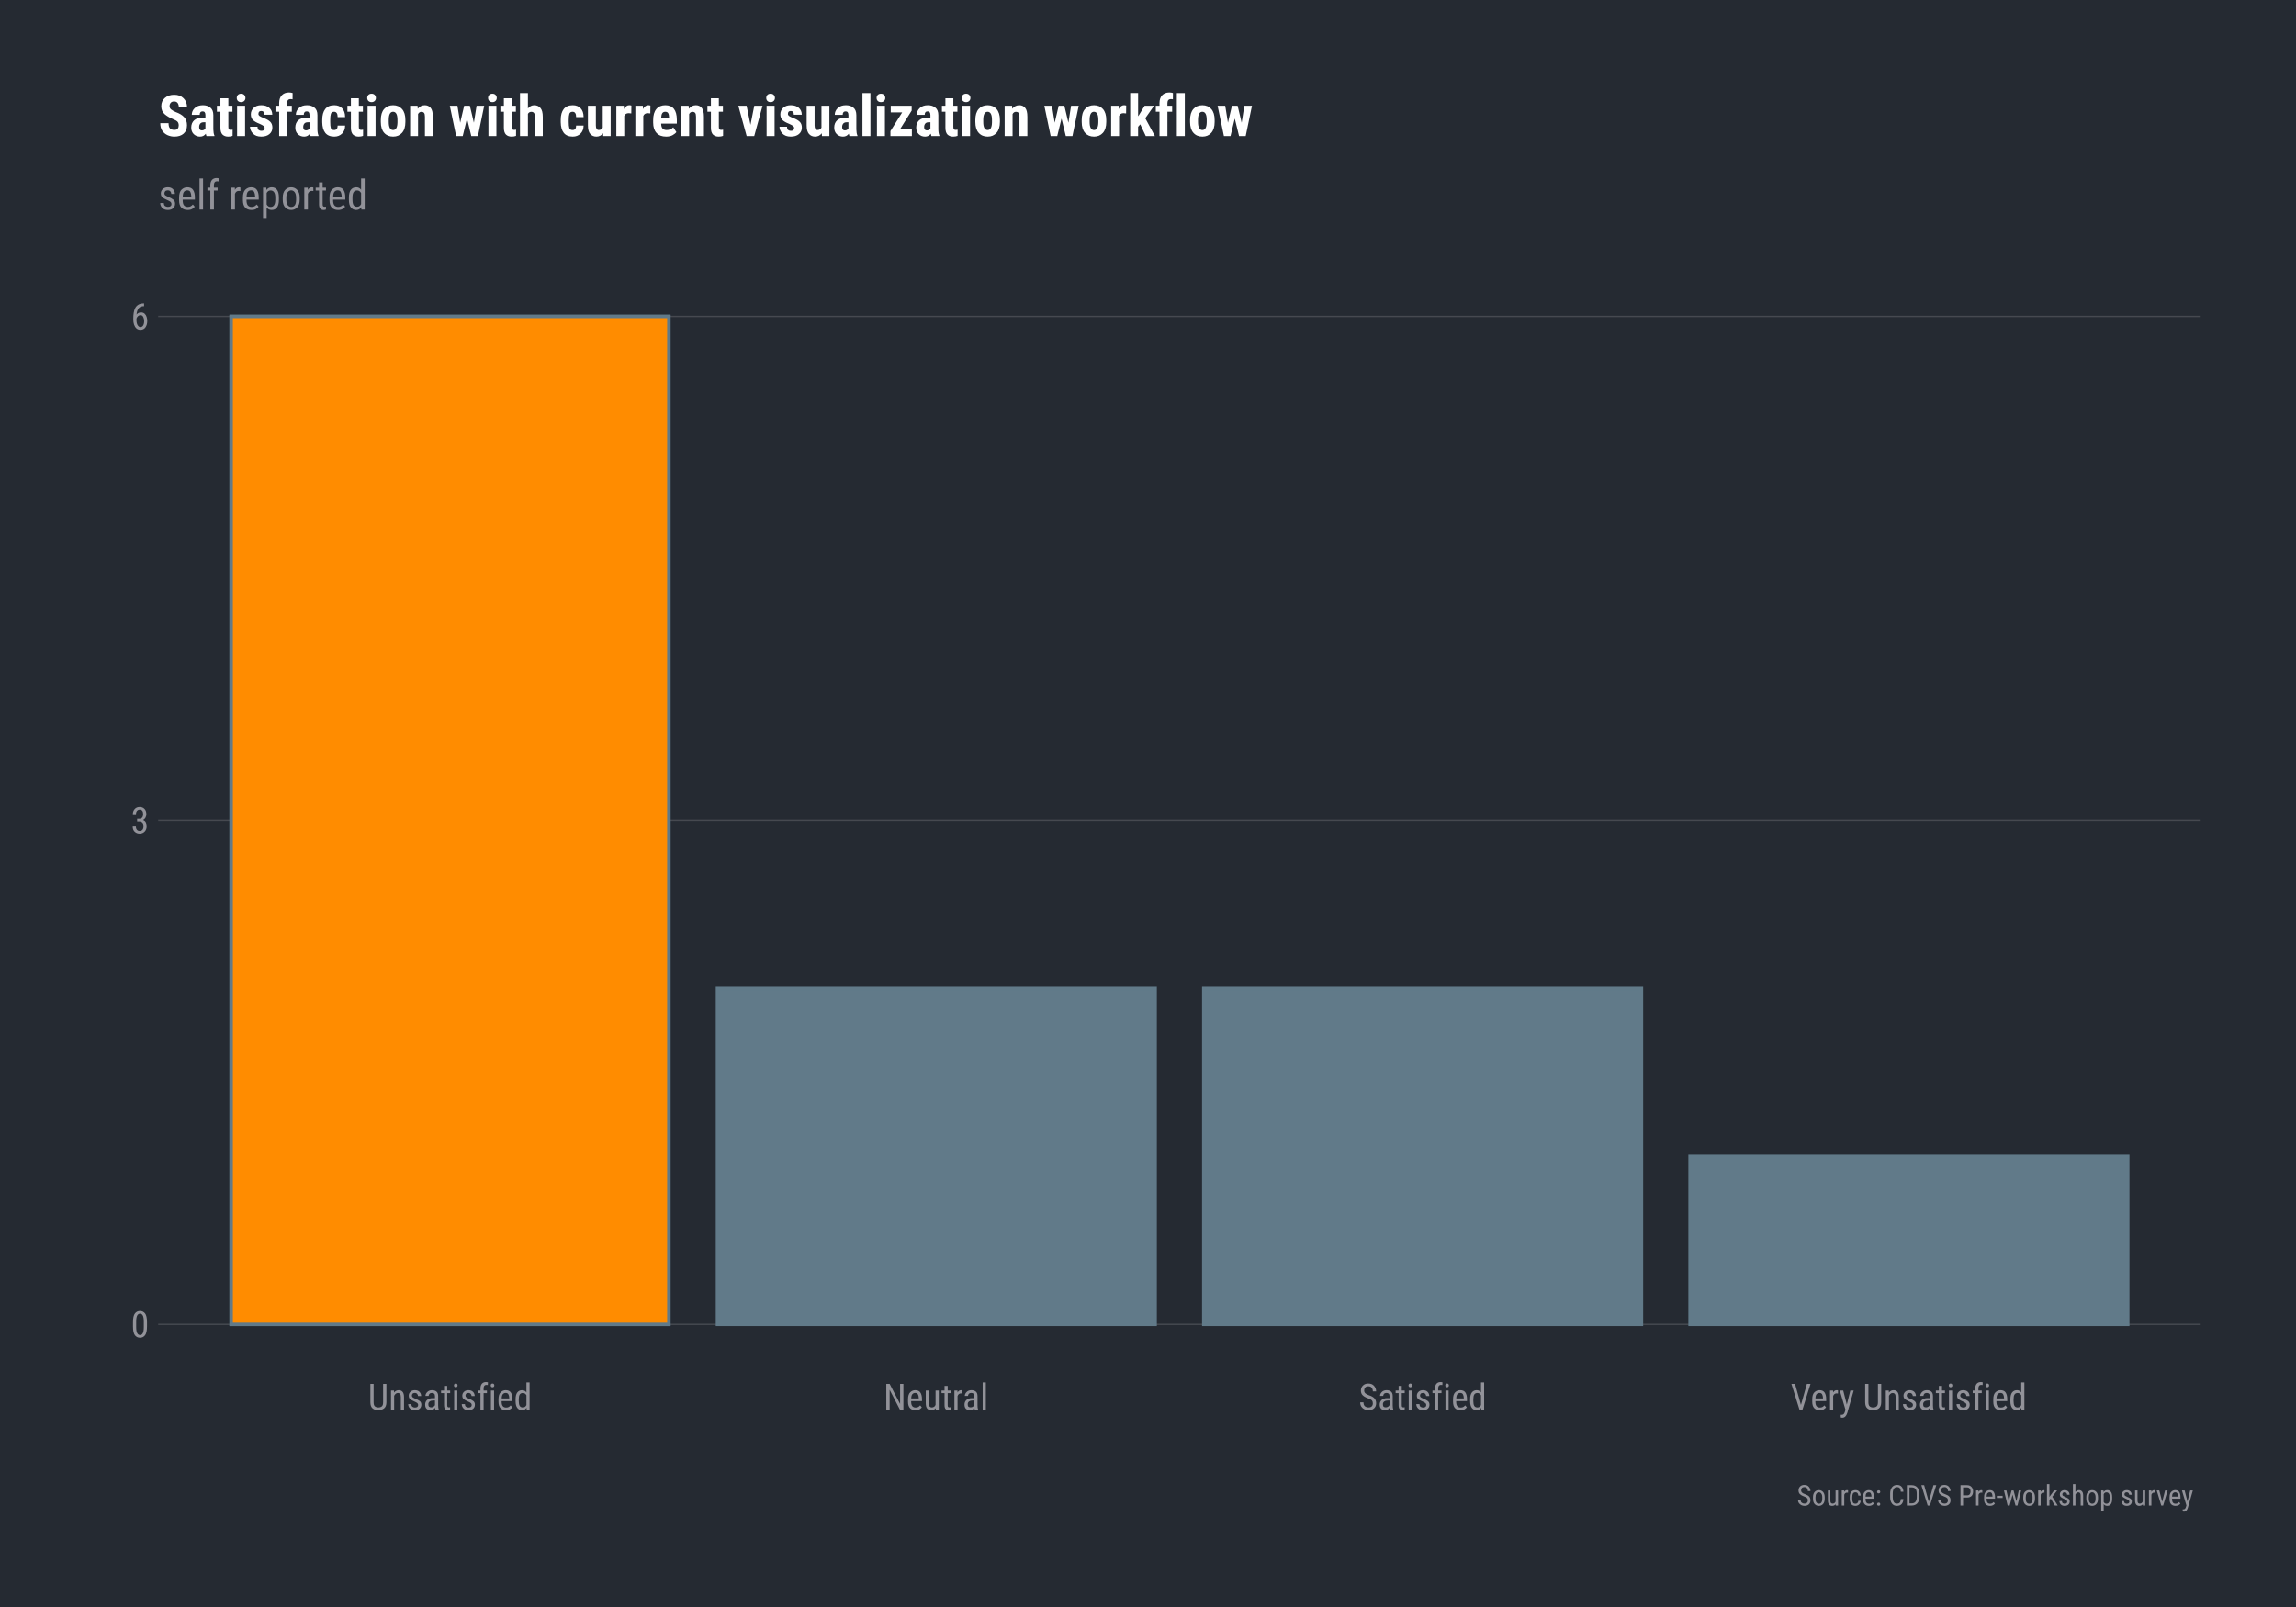
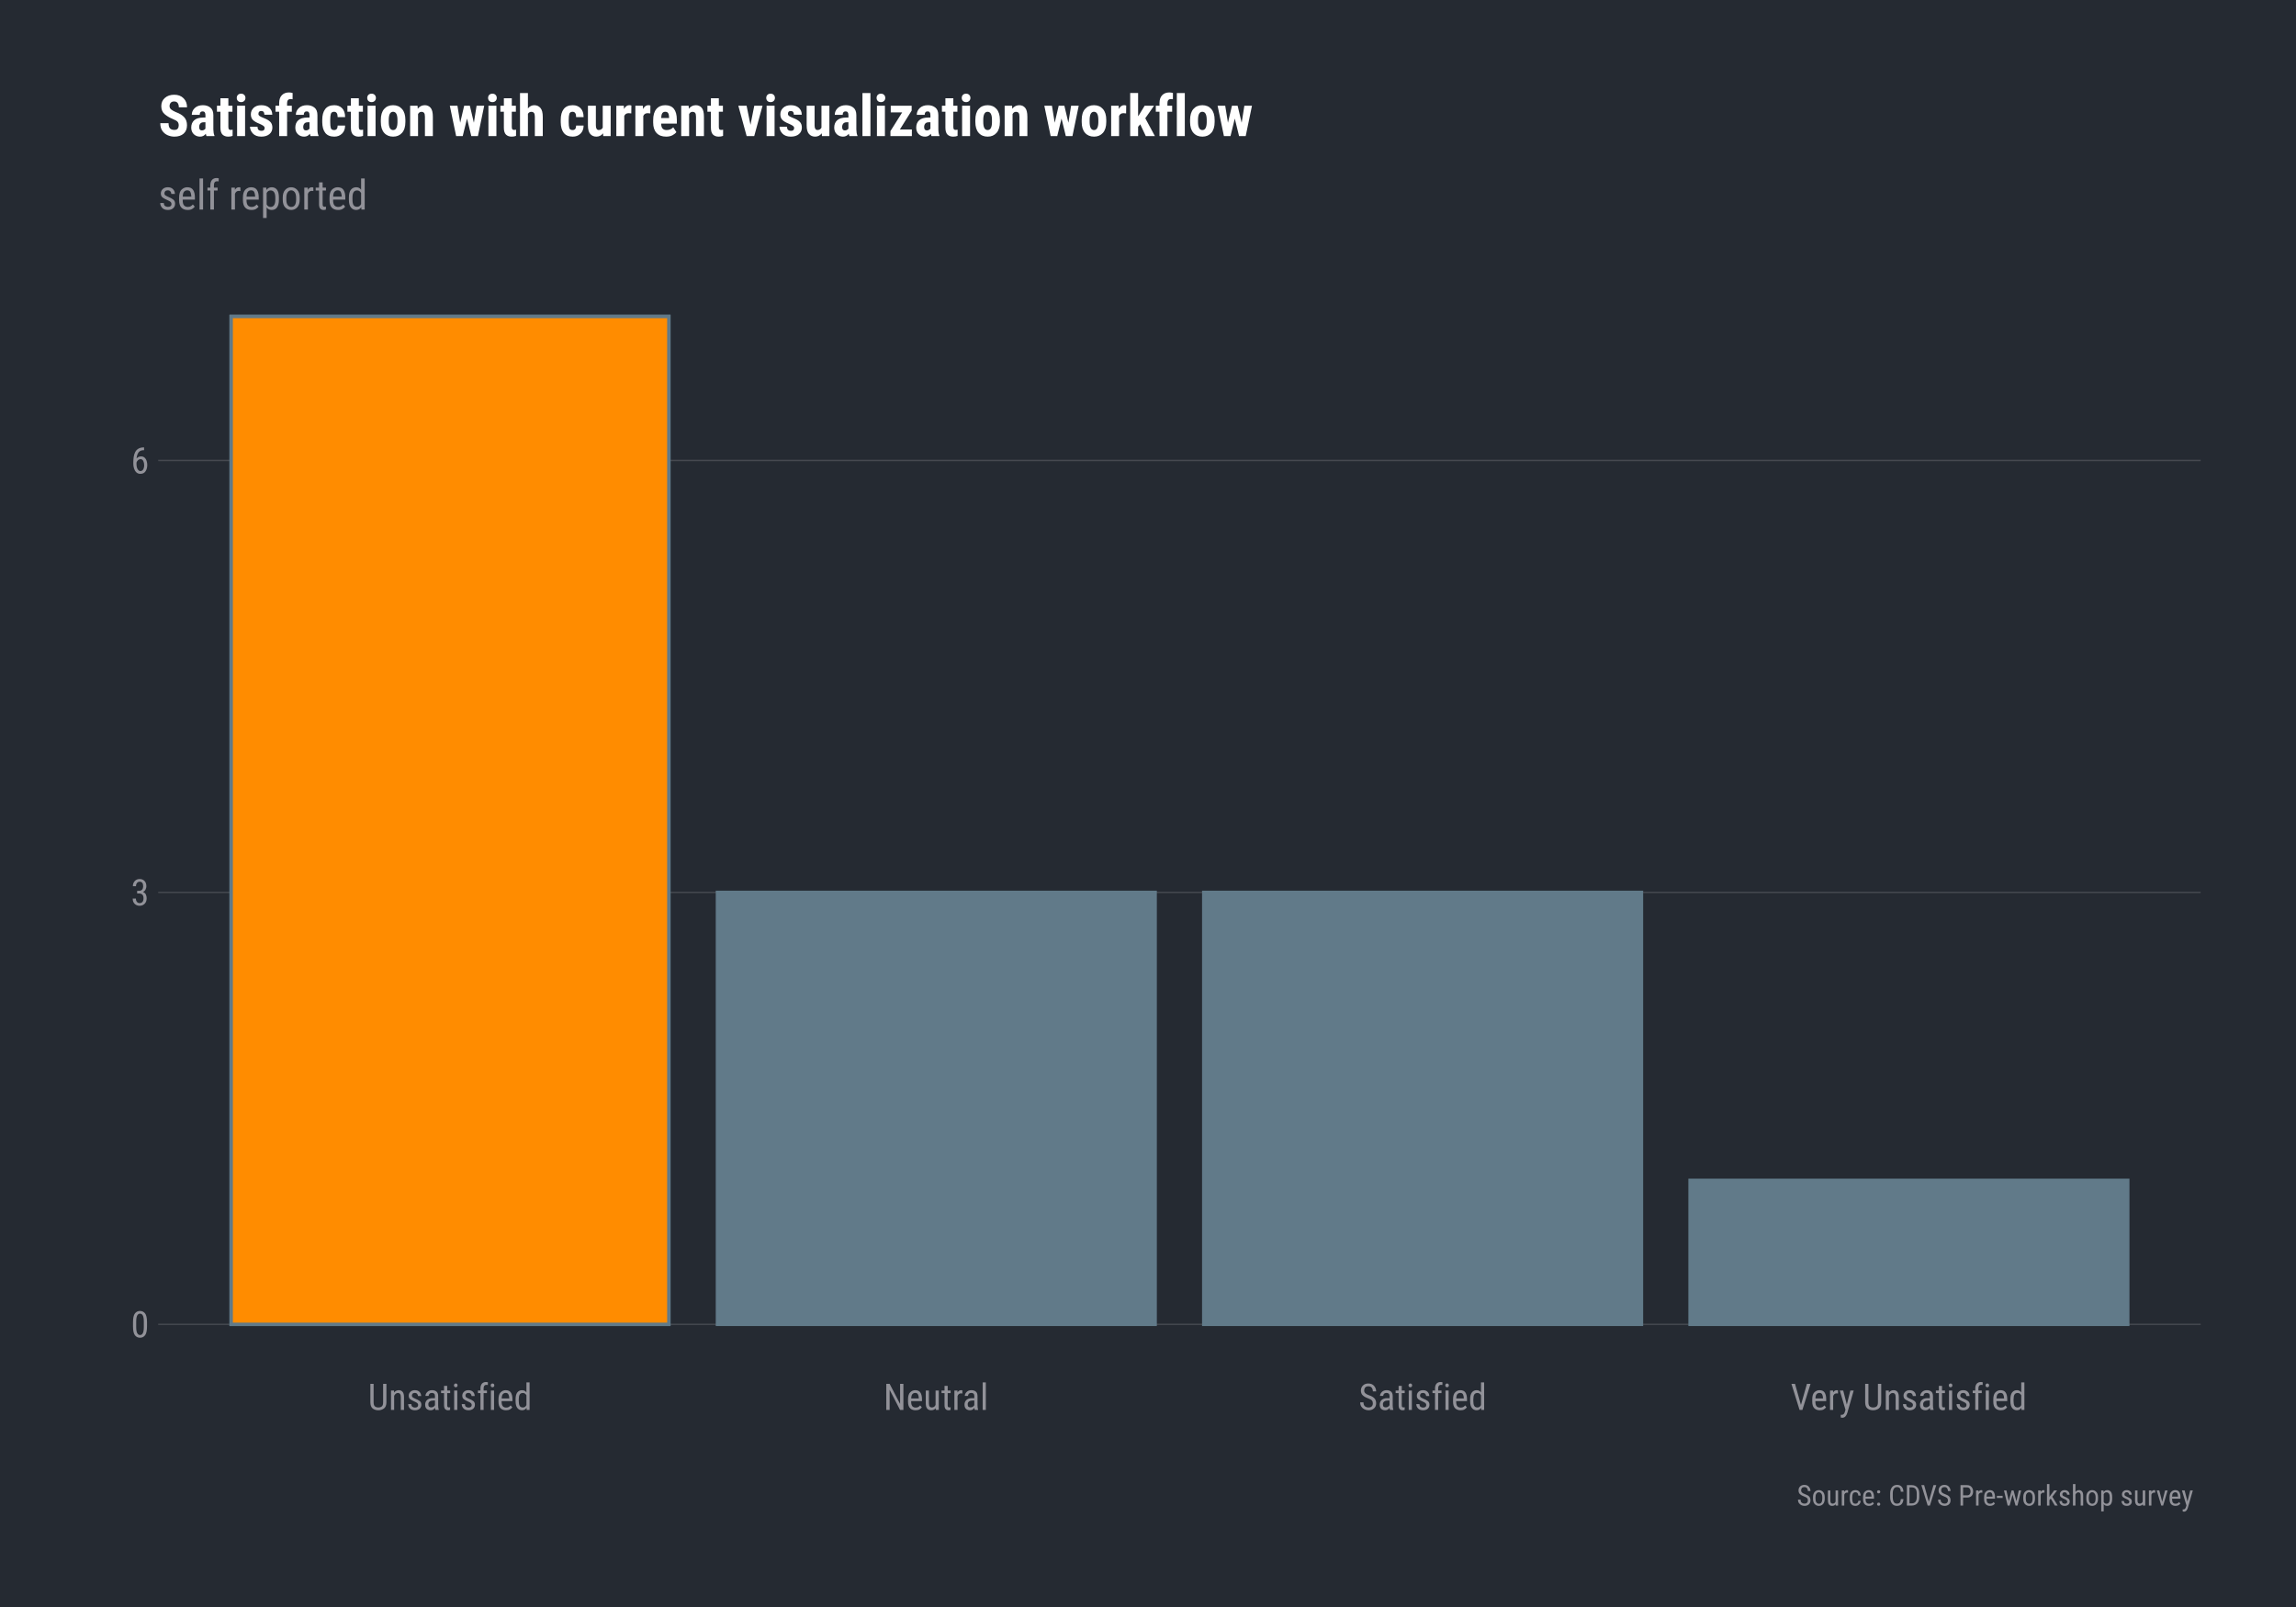
<svg xmlns="http://www.w3.org/2000/svg" viewBox="0 0 720.00 504.00">
  <defs>
    <style type="text/css">
    line, polyline, polygon, path, rect, circle {
      fill: none;
      stroke: #000000;
      stroke-linecap: round;
      stroke-linejoin: round;
      stroke-miterlimit: 10.00;
    }
  </style>
  </defs>
  <rect width="100%" height="100%" style="stroke: none; fill: #FFFFFF;" />
  <rect x="0" y="0.00" width="720.00" height="504.00" style="stroke-width: 1.12; stroke: #252A32; fill: #252A32;" />
  <defs>
    <clipPath id="cpNDkuNjF8NjkwLjExfDQzMS4xNXw4My40NQ==">
      <rect x="49.61" y="83.45" width="640.50" height="347.71" />
    </clipPath>
  </defs>
  <rect x="49.61" y="83.45" width="640.50" height="347.71" style="stroke-width: 1.12; stroke: #252A32; fill: #252A32;" clip-path="url(#cpNDkuNjF8NjkwLjExfDQzMS4xNXw4My40NQ==)" />
  <polyline points="49.61,415.35 690.11,415.35 " style="stroke-width: 0.43; stroke: #464950; stroke-linecap: butt;" clip-path="url(#cpNDkuNjF8NjkwLjExfDQzMS4xNXw4My40NQ==)" />
-   <polyline points="49.61,257.30 690.11,257.30 " style="stroke-width: 0.43; stroke: #464950; stroke-linecap: butt;" clip-path="url(#cpNDkuNjF8NjkwLjExfDQzMS4xNXw4My40NQ==)" />
-   <polyline points="49.61,99.25 690.11,99.25 " style="stroke-width: 0.43; stroke: #464950; stroke-linecap: butt;" clip-path="url(#cpNDkuNjF8NjkwLjExfDQzMS4xNXw4My40NQ==)" />
+   <polyline points="49.61,279.88 690.11,279.88 " style="stroke-width: 0.43; stroke: #464950; stroke-linecap: butt;" clip-path="url(#cpNDkuNjF8NjkwLjExfDQzMS4xNXw4My40NQ==)" />
+   <polyline points="49.61,144.41 690.11,144.41 " style="stroke-width: 0.43; stroke: #464950; stroke-linecap: butt;" clip-path="url(#cpNDkuNjF8NjkwLjExfDQzMS4xNXw4My40NQ==)" />
  <rect x="72.49" y="99.25" width="137.25" height="316.10" style="stroke-width: 1.07; stroke: #617A89; stroke-linecap: square; stroke-linejoin: miter; fill: #617A89;" clip-path="url(#cpNDkuNjF8NjkwLjExfDQzMS4xNXw4My40NQ==)" />
-   <rect x="224.99" y="309.98" width="137.25" height="105.37" style="stroke-width: 1.07; stroke: #617A89; stroke-linecap: square; stroke-linejoin: miter; fill: #617A89;" clip-path="url(#cpNDkuNjF8NjkwLjExfDQzMS4xNXw4My40NQ==)" />
-   <rect x="377.49" y="309.98" width="137.25" height="105.37" style="stroke-width: 1.07; stroke: #617A89; stroke-linecap: square; stroke-linejoin: miter; fill: #617A89;" clip-path="url(#cpNDkuNjF8NjkwLjExfDQzMS4xNXw4My40NQ==)" />
-   <rect x="529.99" y="362.67" width="137.25" height="52.68" style="stroke-width: 1.07; stroke: #617A89; stroke-linecap: square; stroke-linejoin: miter; fill: #617A89;" clip-path="url(#cpNDkuNjF8NjkwLjExfDQzMS4xNXw4My40NQ==)" />
+   <rect x="224.99" y="279.88" width="137.25" height="135.47" style="stroke-width: 1.07; stroke: #617A89; stroke-linecap: square; stroke-linejoin: miter; fill: #617A89;" clip-path="url(#cpNDkuNjF8NjkwLjExfDQzMS4xNXw4My40NQ==)" />
+   <rect x="377.49" y="279.88" width="137.25" height="135.47" style="stroke-width: 1.07; stroke: #617A89; stroke-linecap: square; stroke-linejoin: miter; fill: #617A89;" clip-path="url(#cpNDkuNjF8NjkwLjExfDQzMS4xNXw4My40NQ==)" />
+   <rect x="529.99" y="370.19" width="137.25" height="45.16" style="stroke-width: 1.07; stroke: #617A89; stroke-linecap: square; stroke-linejoin: miter; fill: #617A89;" clip-path="url(#cpNDkuNjF8NjkwLjExfDQzMS4xNXw4My40NQ==)" />
  <rect x="72.49" y="99.25" width="137.25" height="316.10" style="stroke-width: 1.07; stroke: #617A89; stroke-linecap: square; stroke-linejoin: miter; fill: #FF8C00;" clip-path="url(#cpNDkuNjF8NjkwLjExfDQzMS4xNXw4My40NQ==)" />
  <defs>
    <clipPath id="cpMC4wMHw3MjAuMDB8NTA0LjAwfDAuMDA=">
      <rect x="0.00" y="0.00" width="720.00" height="504.00" />
    </clipPath>
  </defs>
  <g clip-path="url(#cpMC4wMHw3MjAuMDB8NTA0LjAwfDAuMDA=)">
    <text x="41.07" y="419.44" style="font-size: 11.50px; fill: #929299; font-family: Roboto Condensed;" textLength="5.68px" lengthAdjust="spacingAndGlyphs">0</text>
  </g>
  <g clip-path="url(#cpMC4wMHw3MjAuMDB8NTA0LjAwfDAuMDA=)">
-     <text x="41.07" y="261.39" style="font-size: 11.50px; fill: #929299; font-family: Roboto Condensed;" textLength="5.68px" lengthAdjust="spacingAndGlyphs">3</text>
+     <text x="41.07" y="283.97" style="font-size: 11.50px; fill: #929299; font-family: Roboto Condensed;" textLength="5.68px" lengthAdjust="spacingAndGlyphs">3</text>
  </g>
  <g clip-path="url(#cpMC4wMHw3MjAuMDB8NTA0LjAwfDAuMDA=)">
-     <text x="41.07" y="103.34" style="font-size: 11.50px; fill: #929299; font-family: Roboto Condensed;" textLength="5.68px" lengthAdjust="spacingAndGlyphs">6</text>
+     <text x="41.07" y="148.50" style="font-size: 11.50px; fill: #929299; font-family: Roboto Condensed;" textLength="5.68px" lengthAdjust="spacingAndGlyphs">6</text>
  </g>
  <g clip-path="url(#cpMC4wMHw3MjAuMDB8NTA0LjAwfDAuMDA=)">
    <text x="115.41" y="442.19" style="font-size: 11.50px; fill: #929299; font-family: Roboto Condensed;" textLength="51.40px" lengthAdjust="spacingAndGlyphs">Unsatisfied</text>
  </g>
  <g clip-path="url(#cpMC4wMHw3MjAuMDB8NTA0LjAwfDAuMDA=)">
    <text x="277.06" y="442.19" style="font-size: 11.50px; fill: #929299; font-family: Roboto Condensed;" textLength="33.10px" lengthAdjust="spacingAndGlyphs">Neutral</text>
  </g>
  <g clip-path="url(#cpMC4wMHw3MjAuMDB8NTA0LjAwfDAuMDA=)">
    <text x="426.06" y="442.19" style="font-size: 11.50px; fill: #929299; font-family: Roboto Condensed;" textLength="40.10px" lengthAdjust="spacingAndGlyphs">Satisfied</text>
  </g>
  <g clip-path="url(#cpMC4wMHw3MjAuMDB8NTA0LjAwfDAuMDA=)">
    <text x="561.54" y="442.19" style="font-size: 11.50px; fill: #929299; font-family: Roboto Condensed;" textLength="74.15px" lengthAdjust="spacingAndGlyphs">Very Unsatisfied</text>
  </g>
  <g clip-path="url(#cpMC4wMHw3MjAuMDB8NTA0LjAwfDAuMDA=)">
    <text x="49.61" y="65.73" style="font-size: 13.00px; fill: #929299; font-family: Roboto Condensed;" textLength="65.39px" lengthAdjust="spacingAndGlyphs">self reported</text>
  </g>
  <g clip-path="url(#cpMC4wMHw3MjAuMDB8NTA0LjAwfDAuMDA=)">
    <text x="49.61" y="42.68" style="font-size: 18.00px; font-weight: bold; fill: #FFFFFF; font-family: Roboto Condensed;" textLength="343.34px" lengthAdjust="spacingAndGlyphs">Satisfaction with current visualization workflow</text>
  </g>
  <g clip-path="url(#cpMC4wMHw3MjAuMDB8NTA0LjAwfDAuMDA=)">
    <text x="563.45" y="472.19" style="font-size: 9.00px; fill: #929299; font-family: Roboto Condensed;" textLength="126.66px" lengthAdjust="spacingAndGlyphs">Source:  CDVS Pre-workshop survey</text>
  </g>
</svg>
